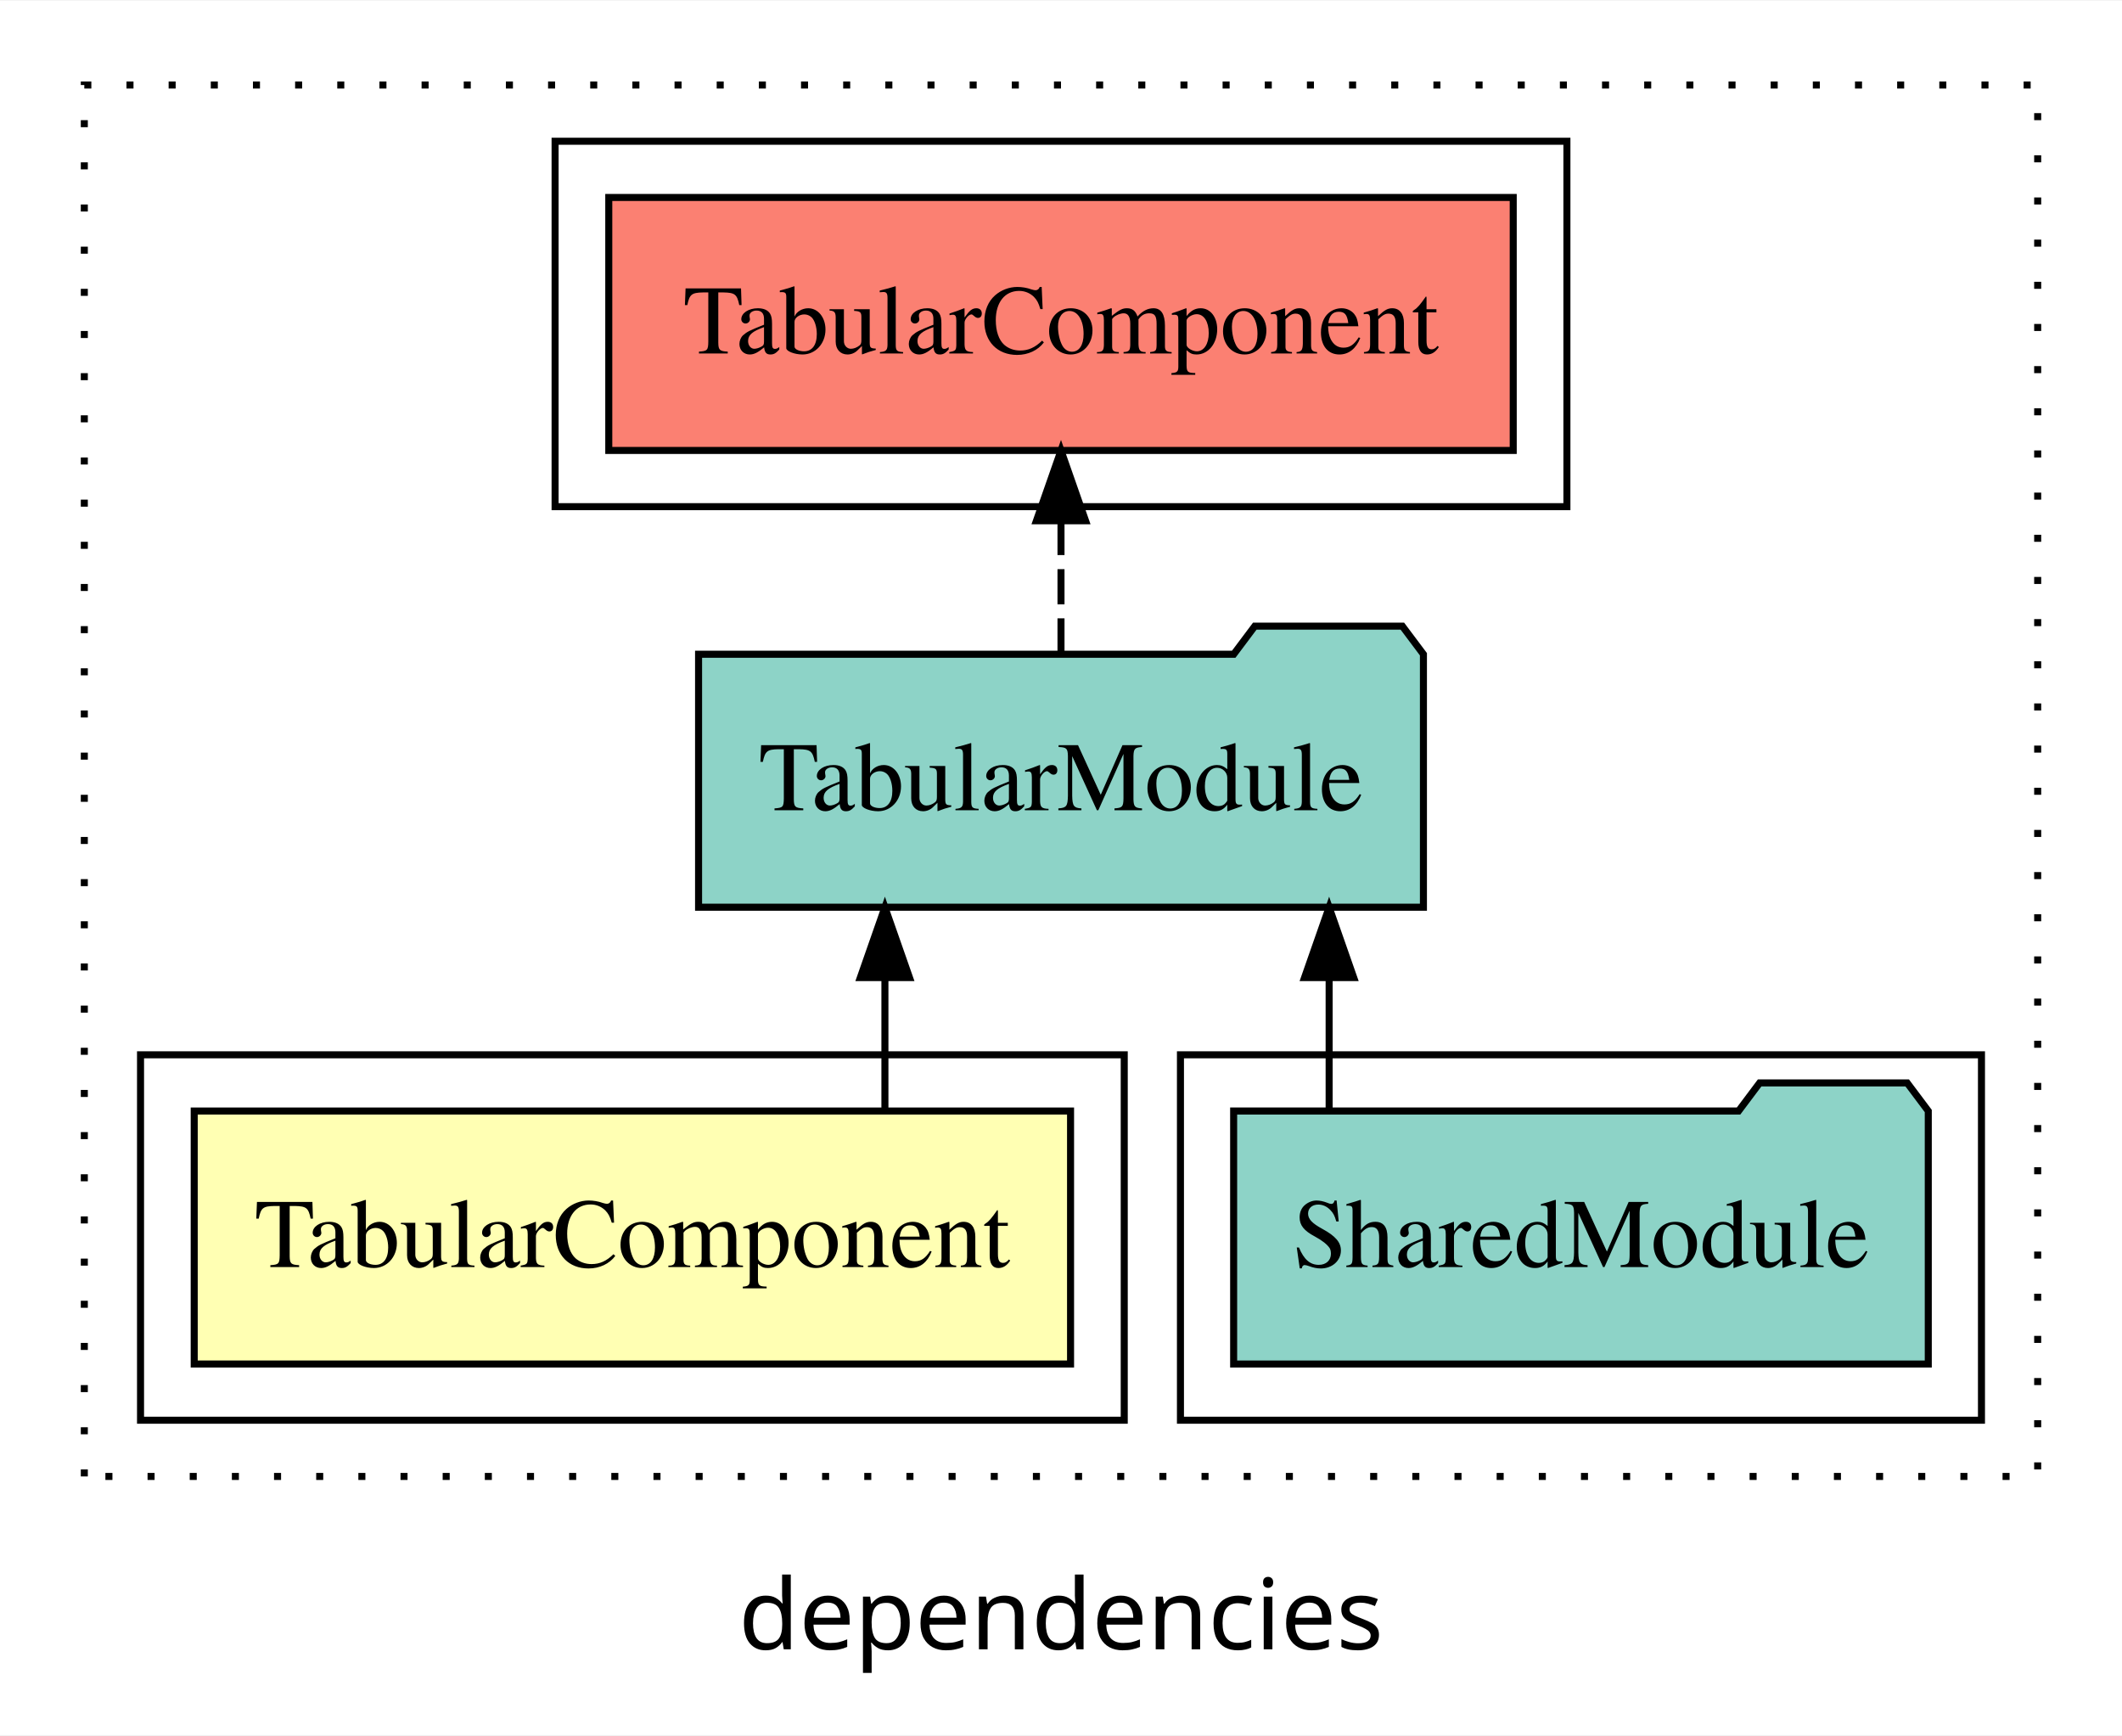
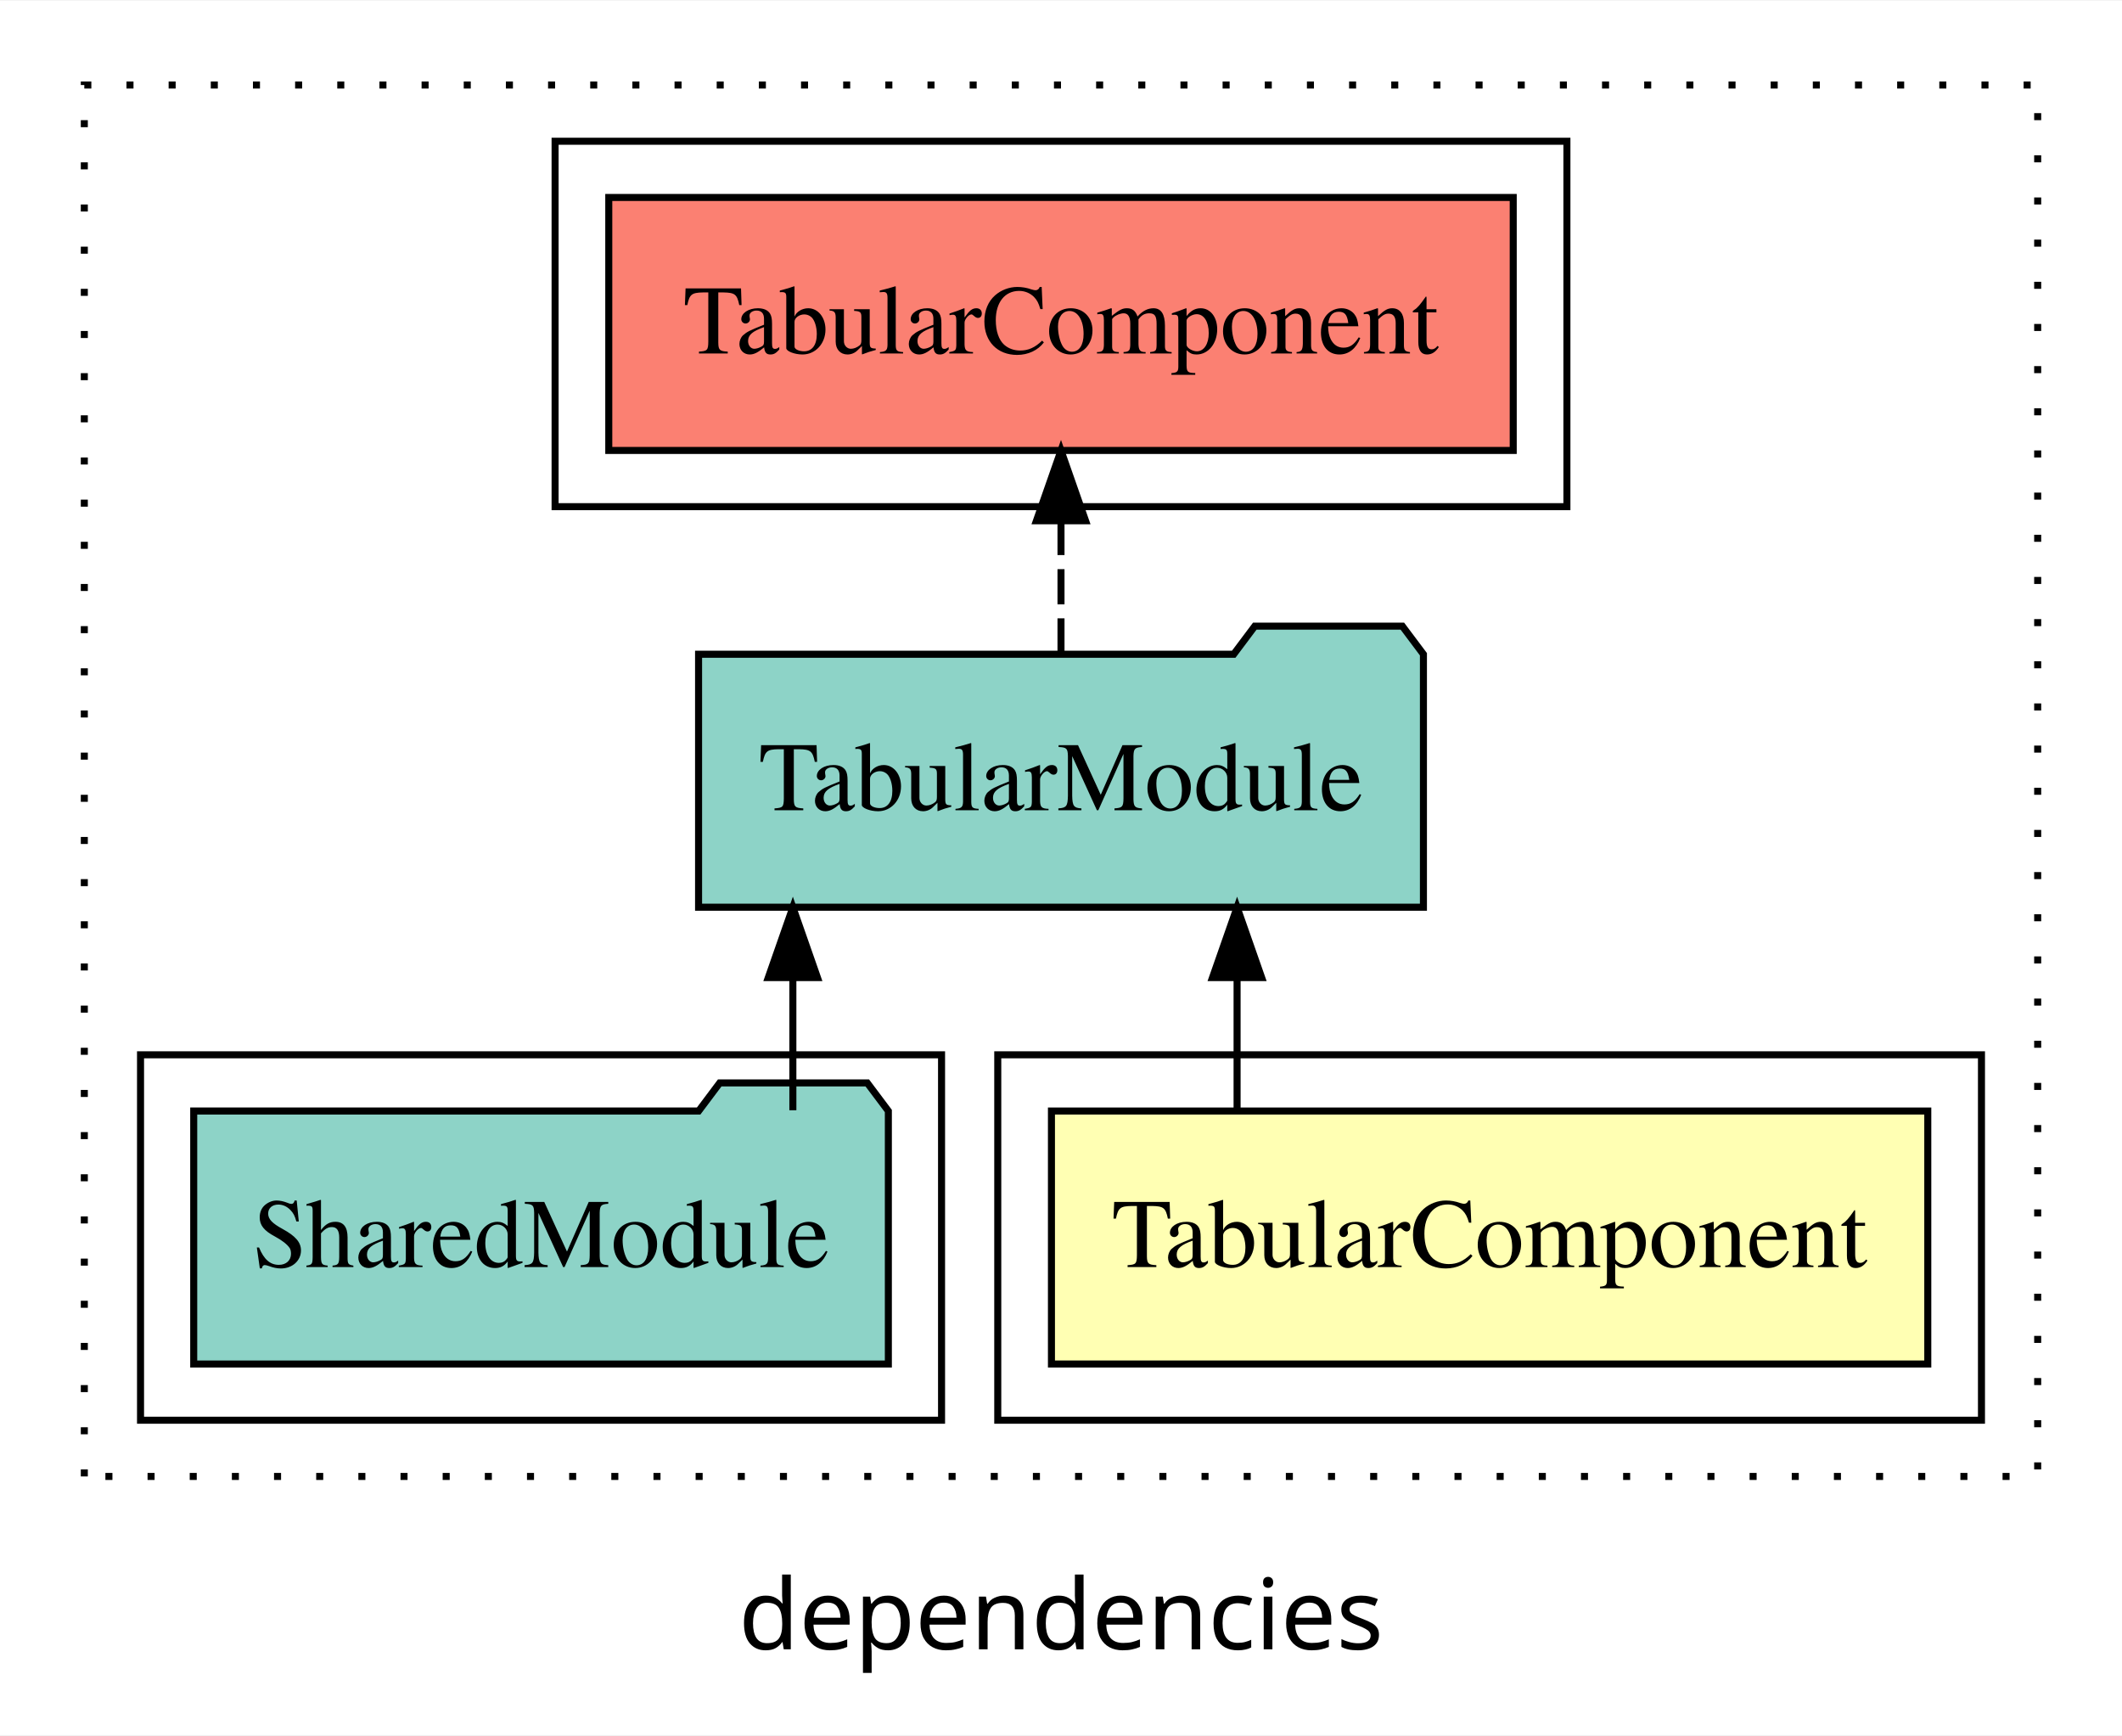
<svg xmlns="http://www.w3.org/2000/svg" width="302pt" height="247pt" viewBox="0.00 0.00 302.00 246.80">
  <g id="graph0" class="graph" transform="scale(1 1) rotate(0) translate(4 242.8)">
    <polygon fill="white" stroke="transparent" points="-4,4 -4,-242.8 298,-242.8 298,4 -4,4" />
    <text text-anchor="middle" x="147" y="-8.2" font-family="sans-serif" font-size="14.00">dependencies</text>
    <g id="clust1" class="cluster">
      <polygon fill="none" stroke="black" stroke-dasharray="1,5" points="8,-32.8 8,-230.8 286,-230.8 286,-32.8 8,-32.8" />
    </g>
-     <g id="clust4" class="cluster">
-       <polygon fill="none" stroke="black" points="164,-40.8 164,-92.8 278,-92.8 278,-40.8 164,-40.8" />
-     </g>
    <g id="clust2" class="cluster">
-       <polygon fill="none" stroke="black" points="16,-40.8 16,-92.8 156,-92.8 156,-40.8 16,-40.8" />
+       <polygon fill="none" stroke="black" points="138,-40.8 138,-92.8 278,-92.8 278,-40.8 138,-40.8" />
    </g>
    <g id="clust5" class="cluster">
      <polygon fill="none" stroke="black" points="75,-170.8 75,-222.8 219,-222.8 219,-170.8 75,-170.8" />
    </g>
+     <g id="clust4" class="cluster">
+       <polygon fill="none" stroke="black" points="16,-40.8 16,-92.8 130,-92.8 130,-40.8 16,-40.8" />
+     </g>
    <g id="node1" class="node">
-       <polygon fill="#ffffb3" stroke="black" points="148.36,-84.8 23.64,-84.8 23.64,-48.8 148.36,-48.8 148.36,-84.8" />
-       <text text-anchor="middle" x="86" y="-62.6" font-family="Times,serif" font-size="14.00">TabularComponent</text>
+       <polygon fill="#ffffb3" stroke="black" points="270.36,-84.8 145.64,-84.8 145.64,-48.8 270.36,-48.8 270.36,-84.8" />
+       <text text-anchor="middle" x="208" y="-62.6" font-family="Times,serif" font-size="14.00">TabularComponent</text>
    </g>
    <g id="node2" class="node">
      <polygon fill="#8dd3c7" stroke="black" points="198.58,-149.8 195.58,-153.8 174.58,-153.8 171.58,-149.8 95.42,-149.8 95.42,-113.8 198.58,-113.8 198.58,-149.8" />
      <text text-anchor="middle" x="147" y="-127.6" font-family="Times,serif" font-size="14.00">TabularModule</text>
    </g>
    <g id="edge1" class="edge">
-       <path fill="none" stroke="black" d="M121.94,-84.91C121.94,-84.91 121.94,-103.79 121.94,-103.79" />
-       <polygon fill="black" stroke="black" points="118.44,-103.79 121.94,-113.79 125.44,-103.79 118.44,-103.79" />
+       <path fill="none" stroke="black" d="M172.06,-84.91C172.06,-84.91 172.06,-103.79 172.06,-103.79" />
+       <polygon fill="black" stroke="black" points="168.56,-103.79 172.06,-113.79 175.56,-103.79 168.56,-103.79" />
    </g>
    <g id="node4" class="node">
      <polygon fill="#fb8072" stroke="black" points="211.36,-214.8 82.64,-214.8 82.64,-178.8 211.36,-178.8 211.36,-214.8" />
      <text text-anchor="middle" x="147" y="-192.6" font-family="Times,serif" font-size="14.00">TabularComponent </text>
    </g>
    <g id="edge3" class="edge">
      <path fill="none" stroke="black" stroke-dasharray="5,2" d="M147,-149.91C147,-149.91 147,-168.79 147,-168.79" />
      <polygon fill="black" stroke="black" points="143.5,-168.79 147,-178.79 150.5,-168.79 143.5,-168.79" />
    </g>
    <g id="node3" class="node">
-       <polygon fill="#8dd3c7" stroke="black" points="270.43,-84.8 267.43,-88.8 246.43,-88.8 243.43,-84.8 171.57,-84.8 171.57,-48.8 270.43,-48.8 270.43,-84.8" />
-       <text text-anchor="middle" x="221" y="-62.6" font-family="Times,serif" font-size="14.00">SharedModule</text>
+       <polygon fill="#8dd3c7" stroke="black" points="122.43,-84.8 119.43,-88.8 98.43,-88.8 95.43,-84.8 23.57,-84.8 23.57,-48.8 122.43,-48.8 122.43,-84.8" />
+       <text text-anchor="middle" x="73" y="-62.6" font-family="Times,serif" font-size="14.00">SharedModule</text>
    </g>
    <g id="edge2" class="edge">
-       <path fill="none" stroke="black" d="M185.16,-84.91C185.16,-84.91 185.16,-103.79 185.16,-103.79" />
-       <polygon fill="black" stroke="black" points="181.66,-103.79 185.16,-113.79 188.66,-103.79 181.66,-103.79" />
+       <path fill="none" stroke="black" d="M108.84,-84.91C108.84,-84.91 108.84,-103.79 108.84,-103.79" />
+       <polygon fill="black" stroke="black" points="105.34,-103.79 108.84,-113.79 112.34,-103.79 105.34,-103.79" />
    </g>
  </g>
</svg>
